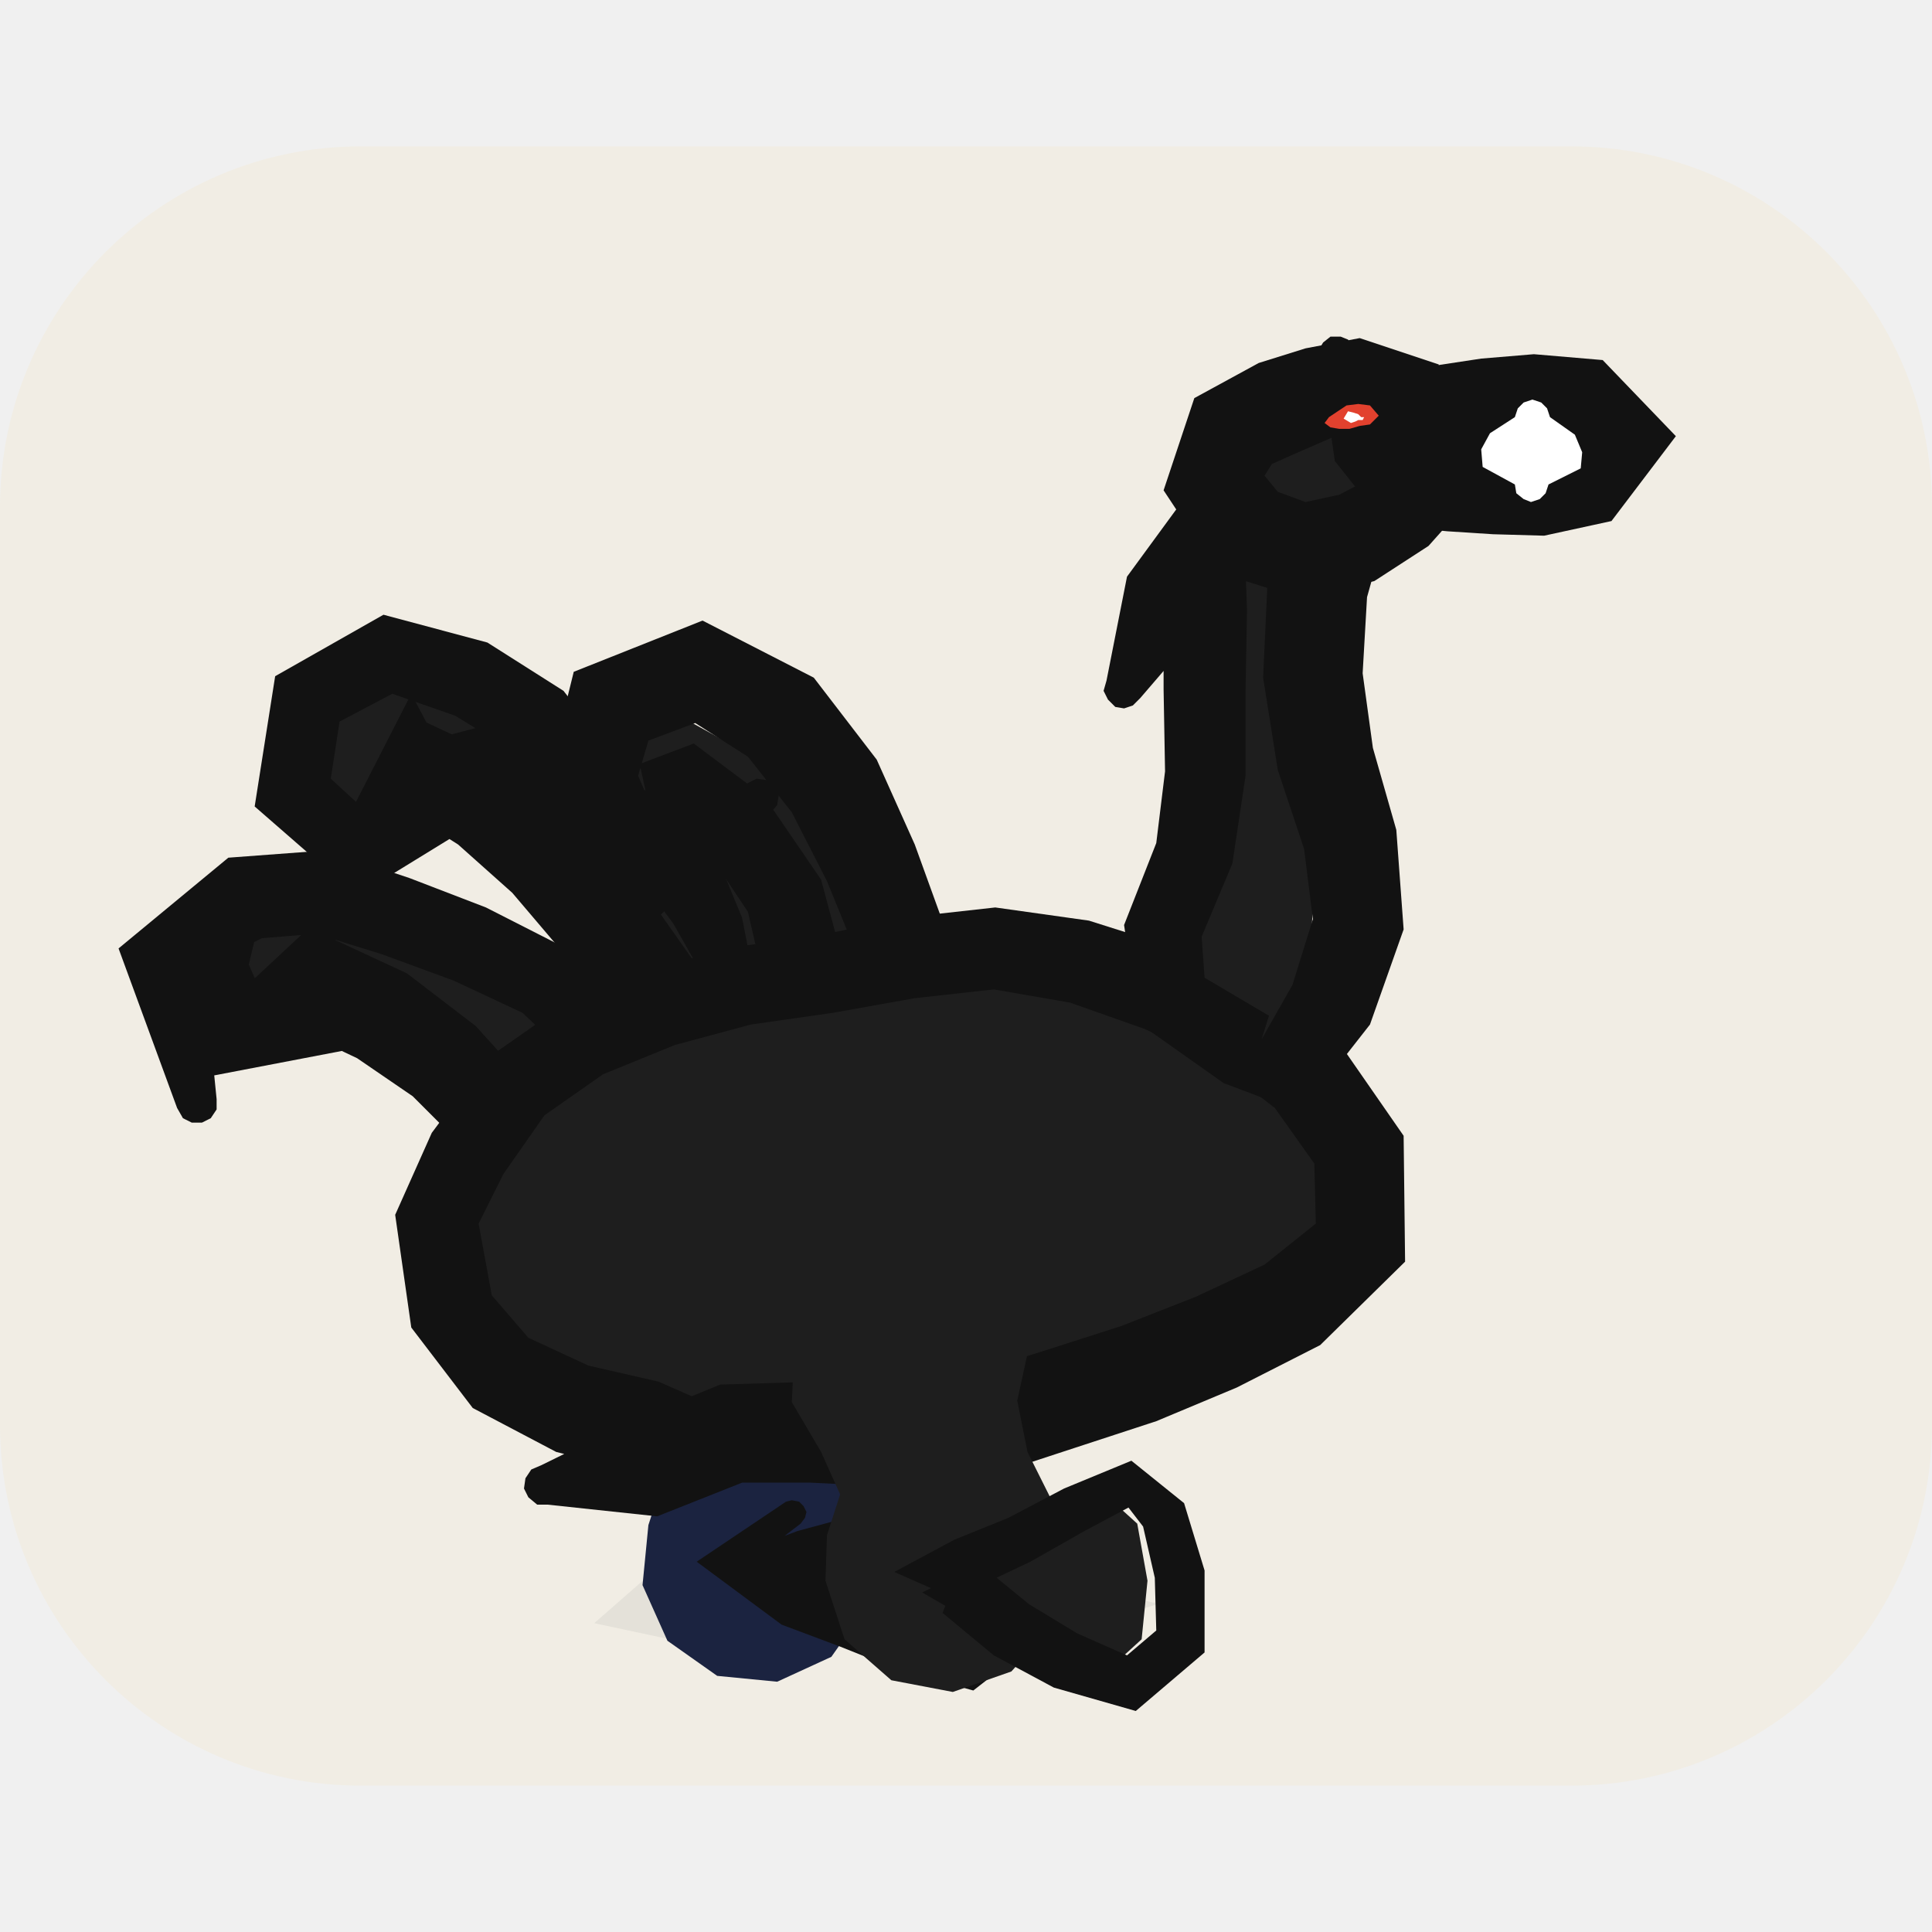
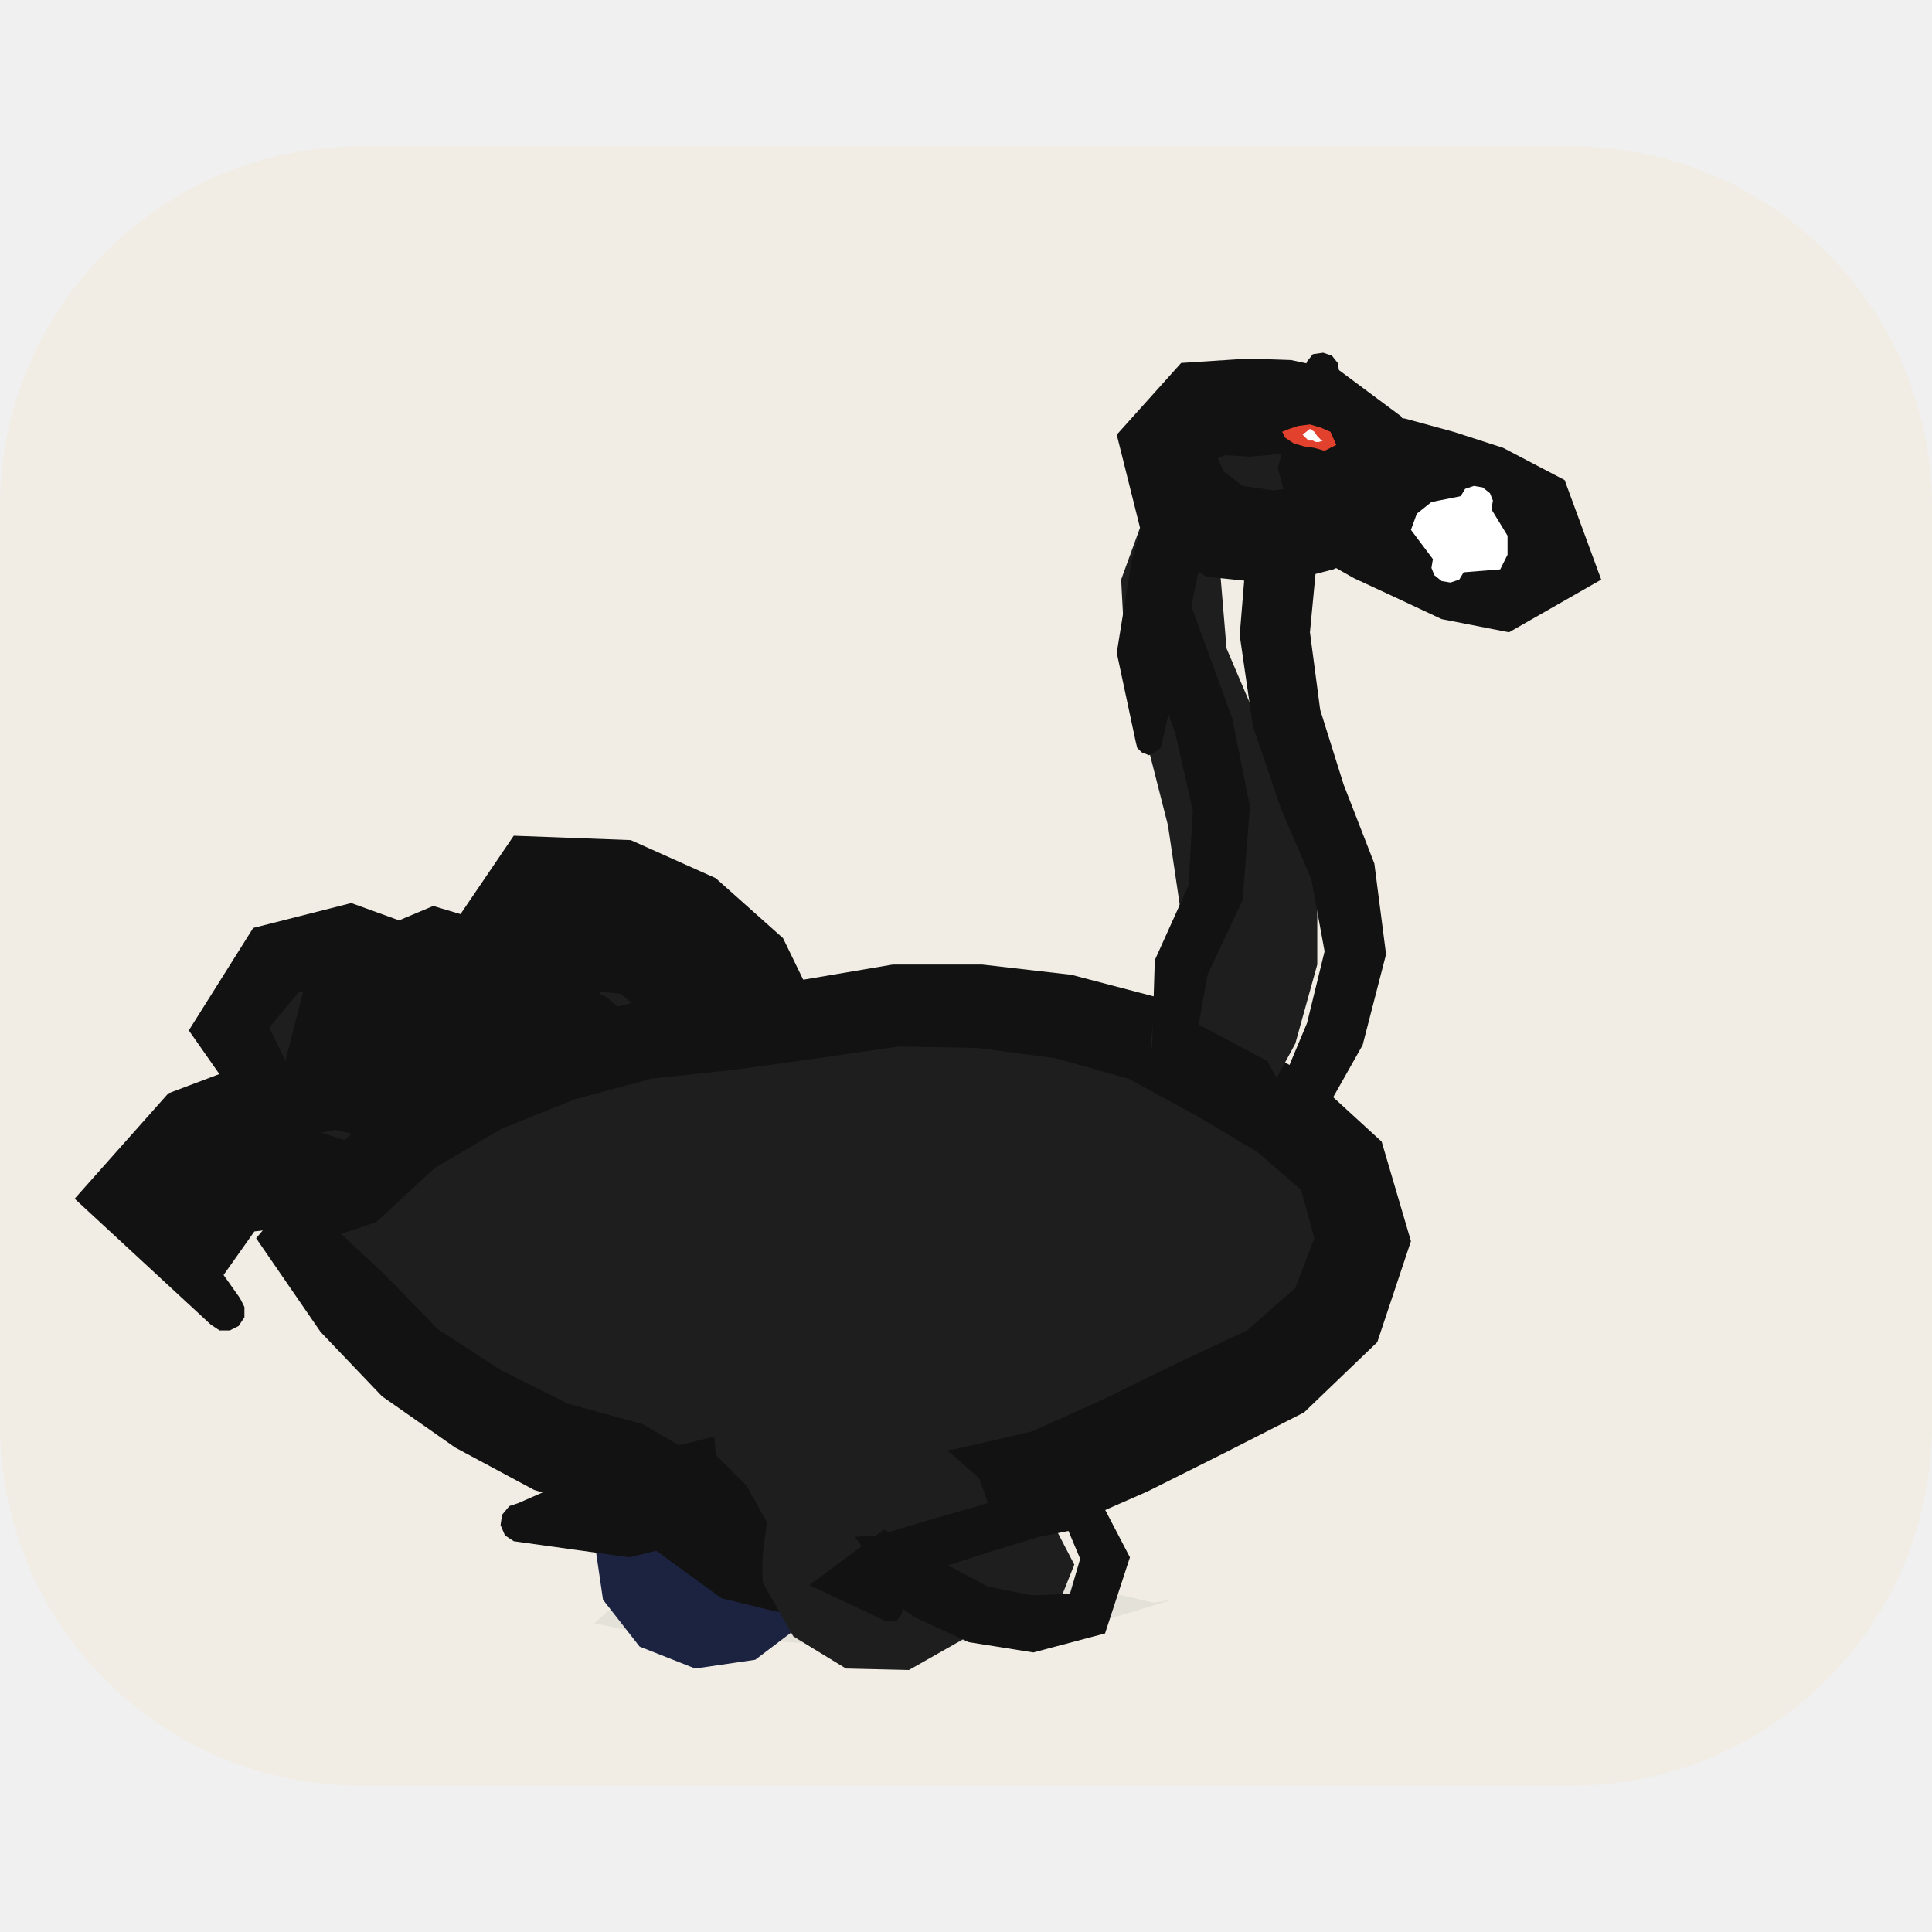
<svg xmlns="http://www.w3.org/2000/svg" viewBox="-6 -6 132 112" width="64" height="64" role="img" aria-label="hongsa-stand">
  <rect x="-6" y="-6" width="132" height="112" rx="24.64" fill="#F1EDE4" />
  <path d="M74.1 93.3L69.1 94.8L63.6 96L57.9 96.3L52.2 96.5L46.5 96.1L40.7 96.2L34.6 94.9L38.6 91.4L44.5 91.3L50.2 91.2L56 91.3L61.7 91.3L67.3 92.2L72.8 93.5Z" fill="#D9D6D0" fill-opacity="0.55" />
-   <path d="M41.1 76.7L41.9 80.3L41.4 83.1L39.3 85.1L38.3 88.2L37.9 92.3L39.6 96.1L43 98.5L47.1 98.9L50.8 97.2L53.2 93.8L54.7 90.6L54.7 86.1L55 82.1L56.8 79.1L56.4 75L54 71.7L50.2 70L46.1 70.4L42.8 72.9Z" fill="#1B2340" />
-   <path d="M44.1 92L47.4 91L51.2 89.1L55.1 87.4L59 85.6L61.5 87.8L62.4 92L61.9 96.3L59 98.8L54.8 97.3L51.1 95.1L47.3 93.2Z" fill="#1B2340" />
-   <path d="M48.7 92.5L46.9 91.6L49.3 92.7L53.7 91.3L57.7 89L60.4 86.6L61.7 87.7L62.7 91.1L61.8 94.7L60 96.2L56.6 94.8L52.8 93.1L49.1 91.5L45.3 90.7L48.7 88.1L49 87.7L49.1 87.3L48.9 86.9L48.6 86.6L48.1 86.5L47.7 86.6L41.6 90.7L47.4 95L51.4 96.5L55.4 98.1L60.5 99.5L64.6 96.3L66 91.1L64.5 85.8L60 83L55.6 85.8L52.2 87.6L48.5 88.6L43.2 90.6L47.7 93.9L48.2 94.1L48.6 94L49 93.7L49.1 93.3L49 92.8Z" fill="#121212" />
-   <path d="M37.4 59.8L34.3 55L30.7 50.4L26 46.9L20.6 44.7L14.8 44L9.3 45.1L6.4 49.9L8.9 54.8L13.9 53.7L12.7 49.6L12.2 50.9L14.4 49.4L20 51.7L24.2 55.7L27.7 60.3L30.9 63.6L35.7 60.6Z" fill="#1E1E1E" />
-   <path d="M9.6 44.6L4.6 49.4L8.5 57.5L17.9 55.7L16.6 46L9.3 52.8L14.6 54.5L18.4 56.3L22.2 58.9L26.2 62.9L32.1 66.4L38.4 63L41.3 58.8L37.4 53.1L32.7 48.8L27.2 46L22 44L16.3 42.1L9.6 42.6L2.1 48.8L6.1 59.7L6.5 60.4L7.1 60.7L7.8 60.7L8.4 60.4L8.8 59.8L8.8 59.1L7.9 50.1L11.9 48.1L15.6 47.8L20.1 49.2L25 51L29.7 53.2L33.3 56.6L35.9 60.3L35.4 58.1L32 60.5L30.3 58.3L26.5 54.1L21.8 50.5L16.2 47.9L15.8 50.4L12.4 51.6L12.4 51.4L11.7 51.5L11 49.9L11.9 46.1L12.1 45.4L12 44.7L11.5 44.2L10.8 44L10.2 44.1Z" fill="#121212" />
-   <path d="M46.7 55.5L44.8 50.1L42.1 45.1L38.7 40.4L34.5 36.7L29.8 33.6L24.7 31.5L19.5 30.4L15 32.9L13.7 38.1L17.7 41.6L22.2 39.3L19.6 35.5L19.3 37.7L21.5 35.9L26.4 38.8L30.1 42.9L33.3 47.4L35.7 52.5L37.9 57.9L43.2 56.8Z" fill="#1E1E1E" />
-   <path d="M36.1 35.8L32.5 31.2L27.3 27.9L20.2 26L12.8 30.2L11.4 39.1L18.4 45.2L26.7 40.1L22.1 31.4L17.7 40L22.3 39.8L25.3 41.7L29 45L32.4 49L35.4 53.2L38 59.4L44.8 58.8L50.4 55.9L48.5 48.8L45.3 43.5L41.6 38.8L36.8 34.1L29.7 32.9L24 34.4L23.4 34.5L22.9 34.9L22.8 35.5L22.9 36.1L23.3 36.5L23.9 36.7L29.1 38.4L34 39.4L36.8 42.8L40 47.1L42.5 51.5L43.8 54.3L43.5 52L41.9 53.5L41.7 50.1L37.9 44.7L33.8 40.2L29.2 36.2L23 33.3L23 36.5L20.4 37.3L21.1 38.3L19.1 39.5L16.6 37.2L17.2 33.3L20.8 31.4L25.1 32.9L29.5 35.6L34.7 37.7L35.3 37.9L35.9 37.8L36.4 37.5L36.6 36.9L36.5 36.3Z" fill="#121212" />
-   <path d="M55.2 54.6L54 49.2L52.4 43.8L49.2 39.1L45.1 35.5L40.4 32.9L35.3 33.7L33 38.8L37.5 42.1L39.6 37.9L38.5 37.9L42.6 41.6L44.7 46.7L45.8 52.3L48.9 55.3Z" fill="#1E1E1E" />
-   <path d="M33.5 38.9L38.9 43.8L43.2 37.8L37.8 39L42.3 42.1L45.1 46.3L46.3 51.5L49.2 55.8L58.4 56L58.6 47.5L56.5 41.7L53.9 35.9L49.6 30.3L42 26.4L33.2 29.9L31 38.8L38.7 46.9L46.6 39.6L47.1 39L47.2 38.4L46.9 37.7L46.4 37.3L45.7 37.2L45.1 37.5L39.1 40.5L37.6 37L38.3 34.6L41.5 33.4L45.1 35.7L48.1 39.5L50.5 44.2L52.5 49.1L54.3 51.7L51.5 50.6L51.6 49.7L50.1 44.1L46.2 38.4L41.4 34.8L37.7 36.2L38.1 38L35.1 36.8L34.5 36.6L33.8 36.7L33.3 37.1L33 37.7L33.1 38.4Z" fill="#121212" />
-   <path d="M21.9 66.9L24.6 62.2L28.4 58L32.9 54.3L38.2 52.1L43.8 50.6L49.5 49.9L55.2 49.4L61 49.5L66.6 50.8L72 52.6L77 55L81.7 58L84.6 62.6L84.3 67.9L80.8 72.2L76.3 75.5L71.3 78.5L65.7 80.2L60.1 81.3L54.5 82.4L48.8 83.1L43 83.4L37.4 82.1L32.2 80.1L27.3 77.5L23.5 73.5Z" fill="#1E1E1E" />
-   <path d="M44 80.6L39 78.4L34.2 77.3L30.1 75.4L27.6 72.5L26.7 67.6L28.4 64.2L31.2 60.2L35.2 57.4L40.1 55.4L45.3 54L50.9 53.2L56.5 52.2L61.9 51.6L67.1 52.5L72.2 54.3L77.1 56.6L81.1 59.7L83.8 63.5L83.9 67.6L80.4 70.4L75.7 72.6L70.6 74.6L65.3 76.3L60.2 77.9L55.1 78.6L49.6 78.4L43.2 78.6L37.1 81.1L31 84.1L30.3 84.4L29.9 85L29.8 85.7L30.1 86.3L30.7 86.8L31.4 86.8L38.9 87.6L44.7 85.3L49.4 85.3L55.4 85.6L61.7 84.8L67.5 82.9L73 81.1L78.5 78.8L84.2 75.9L90 70.2L89.9 61.6L85.6 55.4L80.2 51.4L74.4 48.8L68.4 46.9L62 46L55.7 46.7L50 47.9L44.2 48.7L38.4 50.2L32.6 52.6L27.3 56.3L23.5 61.4L21 67L22.1 74.7L26.3 80.2L32 83.2L38 84.7L43.9 83.3L44.6 83.2L45.1 82.7L45.3 82L45.2 81.3L44.7 80.8Z" fill="#121212" />
-   <path d="M79 57.7L81.9 53.1L83.6 47.8L83.9 42.1L83.2 36.5L81.8 30.9L81.5 25L83.3 19.5L86.4 14.9L82.6 11.6L78.2 15.5L75.3 20.5L74.2 26.2L74 31.9L74 37.6L73.9 43.2L72 48.5L72.4 52.8L77.1 56.2Z" fill="#1E1E1E" />
-   <path d="M76.5 19.5L73.5 25L73.5 31.1L73.6 36.7L73 41.6L70.8 47.2L71.8 53.9L77.6 58L82.9 60L87.6 54L89.9 47.5L89.4 40.7L87.8 35.1L87.1 30L87.4 24.8L88.8 19.8L90.9 14.1L84.6 8.8L78.5 12.7L75.1 17.8L71 23.4L69.6 30.5L69.4 31.2L69.7 31.8L70.2 32.3L70.8 32.4L71.4 32.2L71.9 31.7L76.2 26.7L80.4 21.7L83.4 17.5L85.4 15.7L83.9 14.5L82.1 17.5L80.6 23.8L80.3 30.3L81.3 36.6L83.1 42L83.7 46.8L82.3 51.3L80.2 55L80.7 53.4L76.3 50.8L76.1 48L78.2 43L79.1 37L79.1 31.2L79.2 25.7L79 20.1L79 19.4L78.6 18.9L78 18.5L77.3 18.6L76.8 18.9Z" fill="#121212" />
-   <path d="M90.9 12.8L90.1 15.9L87.8 18L85 19.3L81.8 20.2L78.3 19.5L76.1 16.7L76.5 13.2L79 10.5L82.2 9L85.8 8.5L89.2 9.7Z" fill="#1E1E1E" />
-   <path d="M89.3 11.5L90.5 13.7L89.8 15.2L88 16.5L85.5 17.8L83.2 18.3L81.3 17.6L80.4 16.5L80.9 15.7L82.7 14.9L85 13.9L87.1 13.2L87.9 12.5L88.3 12.4L87.2 12.9L86.7 13.1L86.3 13.5L86.2 14.1L86.3 14.6L86.8 15L87.3 15.1L91.8 15.3L92.3 8.9L86.9 7.1L83.2 7.8L80 8.8L75.6 11.2L73.5 17.5L77.2 23.1L82.9 24.9L87.9 23.7L91.6 21.3L94.9 17.6L94.7 12L90.8 9.8L90.3 9.6L89.7 9.6L89.2 9.9L89 10.5L89 11Z" fill="#121212" />
-   <path d="M88.4 11.5L91.2 12.2L94.4 12.4L97.6 13L100.9 13.4L103.1 14.5L101.6 16.9L98.6 18.2L95.3 18.4L92 18.6L88.7 17.8L88.7 14.3Z" fill="#E2412E" />
-   <path d="M91.4 17L92.6 13.7L91.8 13.3L92.2 14.4L95.7 14.1L98.7 14.1L101 14.2L102 14.1L100.9 13.6L99.2 13.6L96.2 13.5L92.9 13.5L91.6 14L89.7 13L86.5 7.8L86.1 7.2L85.6 7L84.9 7L84.4 7.4L84.1 7.9L84.2 8.6L85.2 15.5L88.7 19.9L92.9 20.3L96 20.5L99.5 20.6L104.1 19.6L108.5 13.8L103.5 8.6L98.8 8.2L95.2 8.5L91.9 9L87.6 10L87.9 14.2L88.9 16.9L89.1 17.5L89.5 18L90.1 18.2L90.8 18L91.2 17.6Z" fill="#121212" />
-   <path d="M97.5 12.5L95.8 13.6L95.2 14.7L95.3 15.9L97.5 17.1L97.6 17.7L98.1 18.1L98.6 18.3L99.2 18.1L99.6 17.7L99.8 17.1L102 16L102.1 14.9L101.6 13.7L99.9 12.5L99.7 11.9L99.3 11.5L98.7 11.3L98.1 11.5L97.7 11.9Z" fill="#FFFFFF" />
-   <path d="M88.2 12.4L87.6 13L86.9 13.1L86.2 13.3L85.5 13.3L84.9 13.2L84.5 12.9L84.8 12.5L85.4 12.1L86 11.7L86.8 11.6L87.6 11.7Z" fill="#E2412E" />
-   <path d="M87.3 12.4L87.2 12.5L87.1 12.7L86.8 12.7L86.6 12.8L86.3 12.9L85.8 12.6L86.1 12.1L86.5 12.2L86.8 12.3L87 12.5L87.2 12.5Z" fill="#FFFFFF" />
-   <path d="M48.1 79.8L50.1 83.2L51.4 86.1L50.5 88.9L50.4 92L51.7 96L54.9 98.8L59.1 99.6L63.1 98.2L65.9 95.1L66.7 90.9L66.2 87.2L64.2 83.2L63.5 79.7L64.2 76.5L62.3 72.7L58.7 70.3L54.5 70.1L50.7 72L48.3 75.5Z" fill="#1E1E1E" />
-   <path d="M53.4 92L57.6 89.6L61.7 88.4L65.8 87.5L69.6 86.2L71.7 88.1L72.4 92L72 96L69.7 98.1L65.9 96.4L61.9 95L57.8 93.9Z" fill="#1E1E1E" />
-   <path d="M59.9 91.7L58.4 91.7L60.4 92.6L64.4 90.7L68.1 88.6L71.1 87L72.1 88.3L72.9 91.8L73 95.4L71 97.1L67.6 95.6L64.3 93.6L61 90.9L57 92.8L60.3 94.7L60.7 94.9L61.1 94.9L61.5 94.7L61.7 94.3L61.7 93.9L61.5 93.5L59.8 90.6L58.4 94.2L61.9 97.1L66 99.3L71.6 100.9L76.3 96.9L76.3 91.3L74.9 86.7L71.3 83.8L66.7 85.7L62.9 87.7L59.2 89.2L55.1 91.4L59.4 93.3L59.8 93.4L60.2 93.2L60.5 92.8L60.5 92.4L60.3 92Z" fill="#121212" />
+   <path d="M34.6 81.3L35.9 83.8L35.8 86.2L34.6 87.7L34.6 89.2L35.2 93.3L37.7 96.5L41.5 98L45.6 97.4L48.9 94.9L50.4 91L50.9 88.4L49.4 85.6L49.1 83.6L50.6 81.9L49.7 77.9L46.9 74.8L42.9 73.6L38.9 74.5L35.9 77.3Z" fill="#1B2340" />
+   <path d="M40.1 90.9L43 90.7L46.4 89.5L49.9 88.6L53.4 87.6L56.8 87.6L58.2 90.9L56.9 94.5L53.4 94.9L49.8 93.8L46.3 92.6L42.9 91.3Z" fill="#1B2340" />
+   <path d="M44.3 90.6L42.7 90.7L44.4 92.5L48.4 91.8L52.2 90.5L55.3 88.5L57.5 87.7L58.3 90L57.4 92.5L54.8 92.3L51.4 91.2L47.8 90.5L44.6 89.5L41.3 89.5L44.6 87.9L45 87.6L45.1 87.1L45 86.7L44.7 86.4L44.3 86.2L43.9 86.3L37.8 89.2L43.3 93.2L47 94.1L50.7 94.6L54.4 95.6L59.3 95.1L61.6 90L59.2 84.8L54.1 85.1L50.6 87L47.5 87.9L44.3 88.4L39.4 89.3L43.6 92.1L44 92.2L44.4 92.1L44.7 91.7L44.8 91.3L44.7 90.8Z" fill="#121212" />
+   <path d="M26.4 62.5L21.4 59.6L16 57.5L10 57.6L4.5 59.9L3.1 65.2L7 67.8L8.6 64.1L6.1 66L8.7 63.4L14.4 63.5L19.7 65.9L23.6 66.1Z" fill="#1E1E1E" />
+   <path d="M5.8 60.4L1.5 65.4L9 71.5L14.8 63.3L5.3 62.1L10 68.3L15 67.7L20.1 69.1L26.5 69L30.1 61.3L23.4 57.2L17 55.8L10.8 56.7L5.5 58.7L-0.9 65.9L8.4 74.5L9 74.9L9.7 74.9L10.3 74.6L10.7 74L10.7 73.3L10.4 72.7L4.8 64.8L8.5 63.6L12.2 62.1L16.9 61.2L21.6 62.3L24.9 63.2L23.6 63.9L21.3 63.1L15.7 61.3L10.3 61.6L10.8 66.2L7.8 63.7L7.6 64.7L7.9 64.3L8.1 61.8L8.3 61.2L8.2 60.5L7.7 60L7 59.8L6.3 59.9Z" fill="#121212" />
+   <path d="M37.2 57.2L32.9 53.4L27.9 50.6L22.5 48.8L17 48.8L11.9 50.2L9.8 54.4L12.3 58.3L16.7 56.3L13.5 53L13.5 55.4L18.7 54.9L23.7 56.9L28.4 60.1L32.6 61.8Z" fill="#1E1E1E" />
+   <path d="M23.8 47.8L18 45.7L11.3 47.4L6.9 54.4L12.5 62.4L22.2 57.1L15.5 48.7L12.9 58.8L20 57.9L24.2 58.9L28.5 62L34.4 63.6L41 57.1L35.8 50.9L30.3 47.9L23.6 45.9L16.7 48.8L15.1 53.5L14.9 54L15 54.6L15.4 55.1L15.9 55.3L16.5 55.2L17 54.9L19.9 53.4L23.8 52L27.6 53.7L31.9 56.3L34.1 56.7L32.5 56.8L32 55.9L26.9 52.5L19.9 51.2L16.2 53.2L15 54.8L16.5 55.6L13.7 56.9L12.4 54.2L14.4 51.8L18.3 50.9L23.6 50.1L24.2 50L24.6 49.6L24.9 49.1L24.8 48.5L24.4 48Z" fill="#121212" />
+   <path d="M46.9 55.3L43.6 51.6L39.7 48.3L35.1 46.2L30.2 46.4L27.4 49.9L30.1 53.4L32.3 50L30.8 50.2L35.4 52.1L39.2 55.3L42.7 58.2Z" fill="#1E1E1E" />
+   <path d="M32.4 54L35.7 49.6L31.9 51.4L36.4 51.9L39.8 54.7L43.1 59L50.9 55.1L47.5 48.1L42.9 44L37.1 41.4L29.1 41.1L23.6 49.2L30.9 56.9L33.2 51.5L30.7 53.3L30.4 53.9L30.4 54.6L30.8 55.1L31.4 55.4L32.1 55.4L32.6 55L38.1 47.7L31.4 50.1L30.6 48.8L32.1 47.4L35.5 48L39.5 49.5L42.9 52.2L45.3 53.8L44.5 53.6L43.8 51L38.6 46.9L32.4 45.8L30.2 48.5L29.9 53L29.8 53.7L30.1 54.3L30.6 54.7L31.3 54.8L31.9 54.5Z" fill="#121212" />
+   <path d="M12.5 68.2L16.6 64.7L21.2 61.4L26.2 58.5L31.6 56.5L37.3 55.2L43 54.9L48.7 54.2L54.4 53.8L60.1 53.5L65.7 53.7L71.3 54.6L76.9 55.8L82.1 58.3L86.4 62.6L87.2 68.5L84.5 73.7L80 77.1L75.1 79.8L69.9 82L64.3 83.3L58.8 84.5L53.1 85.4L47.5 86.5L41.7 86.4L36 85.2L30.7 82.9L25.7 80.1L21 77L16.8 73.2Z" fill="#1E1E1E" />
+   <path d="M42.9 84.2L37.9 81.3L32.8 79.9L28.2 77.6L23.9 74.8L20.3 71.1L17.3 68.3L19.7 67.5L23.7 63.8L28.3 61.1L33.3 59.1L38.5 57.7L44.1 57.1L49.9 56.3L55.4 55.5L60.8 55.6L66.1 56.3L71.1 57.7L75.7 60.2L79.9 62.7L82.9 65.3L83.8 68.6L82.5 72L79.2 74.9L74.5 77.1L69.4 79.6L64.5 81.8L59.3 83L54 83.8L48.8 83.5L42.6 82.2L35.8 83.9L29.4 86.7L28.8 86.9L28.3 87.5L28.2 88.2L28.5 88.9L29.1 89.3L29.8 89.4L37 90.4L42.7 89L47.8 90.4L54.3 90.7L60.6 89.9L66.7 88.4L72.4 85.9L77.6 83.3L83.1 80.5L88.1 75.7L90.4 68.8L88.4 62L83.6 57.6L78.6 54.8L73.3 52.2L67.2 50.6L61.1 49.9L55 49.9L49.1 50.9L43.4 51.8L37.6 52.4L31.6 54L25.9 56.2L20.4 59.3L15.9 63.4L11.5 68.6L15.9 75L20.1 79.4L25.1 82.9L30.5 85.8L36.3 87.5L42.4 86.9L43.1 86.9L43.7 86.5L44 85.9L44 85.1L43.6 84.5Z" fill="#121212" />
+   <path d="M79.9 60.1L82.5 55.3L84 49.9L84 44.3L82.6 38.8L80.1 33.7L77.8 28.3L77.3 22.3L81.2 18L81.8 13.2L76.6 13.8L72.6 18.1L70.6 23.6L70.9 29.3L72.4 34.9L73.8 40.4L74.6 45.8L73.1 51.1L72.6 55.5L77.6 58.6Z" fill="#1E1E1E" />
+   <path d="M72.6 23L72.4 28.8L74.3 34.1L75.5 39.4L75.2 44.5L72.9 49.6L72.7 56L78.6 59.8L83.6 61.6L87.1 55.4L88.7 49.2L87.9 43L85.8 37.6L84.2 32.5L83.5 27.2L83.9 23L86.9 18.3L85.9 10.1L77.6 10.9L73 16.3L71.3 22.4L70.3 28.6L71.6 34.7L71.7 35.1L72 35.4L72.5 35.6L72.9 35.4L73.3 35.1L73.4 34.7L74.7 29L75.8 23.4L77.1 18.5L80 15L82.8 13.9L82.2 16.9L79.2 21.3L78.7 27.4L79.6 33.6L81.5 39.2L83.6 44.1L84.5 49L83.3 53.9L81.5 58.2L80.6 56.5L75.9 54L76.5 50.6L78.9 45.5L79.4 39.1L78.2 33.1L76.3 27.9L74.4 22.7L74.2 22.3L73.8 22L73.4 22L73 22.2L72.7 22.5Z" fill="#121212" />
+   <path d="M87 15.9L85.2 18.1L82.6 19L79.8 19.3L76.9 18.9L74.1 17.5L72.8 14.4L74.6 11.6L77.5 10.3L80.7 9.9L83.9 10.6L86.5 12.8Z" fill="#1E1E1E" />
+   <path d="M86.2 14L86.5 16.1L85.4 16.8L83.4 17.2L81 17.5L78.9 17.2L77.6 16.2L77.2 15.3L77.7 15.1L79.4 15.2L81.7 15L83.8 15.1L84.4 14.3L85.2 14L84.1 13.8L83.5 13.6L82.9 13.8L82.5 14.2L82.4 14.8L82.6 15.3L83 15.7L86.7 18.2L89.8 12.5L85.5 9.3L82.2 8.6L79.3 8.5L74.7 8.8L70.3 13.7L71.9 20.1L76.4 23.4L81.2 23.9L85.1 22.9L89.2 21L90.9 15.9L88.1 12.8L87.7 12.4L87.1 12.3L86.5 12.5L86.1 12.9L86 13.5Z" fill="#121212" />
+   <path d="M85.9 14L88.1 15.7L91 17.2L93.8 19L96.6 20.6L98.3 22.4L95.9 24.1L92.6 24.1L89.5 23L86.3 21.9L83.7 19.9L85 16.7Z" fill="#E2412E" />
+   <path d="M86.5 19.8L88.8 17.3L88.2 16.6L88.2 17.8L91.5 18.8L94.3 20L96.4 21.1L97.3 21.3L96.5 20.4L94.9 19.7L92.2 18.5L89.2 17.2L87.8 17.2L86.5 15.5L85.5 9.4L85.4 8.8L85 8.3L84.4 8.1L83.7 8.2L83.3 8.7L83.1 9.3L81.3 16L82.8 21.4L86.5 23.5L89.3 24.8L92.5 26.3L97.1 27.2L103.4 23.6L100.9 16.8L96.7 14.6L93.3 13.5L90 12.6L85.7 11.9L84.3 15.9L84.2 18.8L84.1 19.4L84.3 20L84.8 20.4L85.5 20.5L86.1 20.3Z" fill="#121212" />
+   <path d="M93.8 17.9L91.8 18.3L90.8 19.1L90.4 20.2L91.9 22.2L91.8 22.8L92 23.3L92.5 23.7L93.1 23.8L93.7 23.6L94 23.1L96.5 22.9L97 21.9L97 20.6L95.9 18.8L96 18.2L95.8 17.7L95.3 17.3L94.7 17.2L94.1 17.4Z" fill="#FFFFFF" />
+   <path d="M85.3 14.4L84.5 14.8L83.8 14.6L83.1 14.5L82.4 14.3L81.8 13.9L81.6 13.5L82.1 13.3L82.7 13.1L83.5 13L84.2 13.2L84.9 13.5Z" fill="#E2412E" />
+   <path d="M84.4 14.1L84.4 14.1L84.1 14.2L83.9 14.2L83.7 14.1L83.4 14.1L83 13.7L83.5 13.3L83.8 13.5L84 13.8L84.2 14L84.3 14.1Z" fill="#FFFFFF" />
+   <path d="M42.9 83.4L45 85.5L46.4 88L46.1 90.3L46.1 92.1L48.2 95.8L51.8 98L56.1 98.1L59.8 96L62 92.3L62 88.1L60.9 85L58.4 82.8L58 80.7L58.4 78L56.1 74.5L52.2 72.7L48 73L44.5 75.4L42.6 79.2Z" fill="#1E1E1E" />
+   <path d="M48.4 90.9L52.4 89.3L56 88.7L59.6 88.6L63.2 88.3L66 88.2L67.4 90.9L66.2 93.9L63.2 93.8L59.7 93.1L56.1 92.5L52.5 92Z" fill="#1E1E1E" />
+   <path d="M54.3 89.8L51.1 91.9L54.6 92.4L58.3 91.1L61.7 90L65 89L67 88.6L67.8 90.5L67.1 92.9L64.5 93L61.5 92.4L58.5 90.8L54.4 88.5L49.3 92.3L54.4 94.7L54.8 94.8L55.3 94.7L55.6 94.3L55.7 93.9L55.5 93.5L55.2 93.2L52.8 91.7L54 92.7L56.5 94.5L60.2 96.2L64.6 96.9L69.5 95.6L71.2 90.4L68.8 85.8L64.4 85.8L60.8 86.9L57.3 87.9L54 88.9L52.4 89L54.2 91.4L54.6 91.4L54.9 91.1L55.1 90.7L55 90.2L54.7 89.9Z" fill="#121212" />
</svg>
